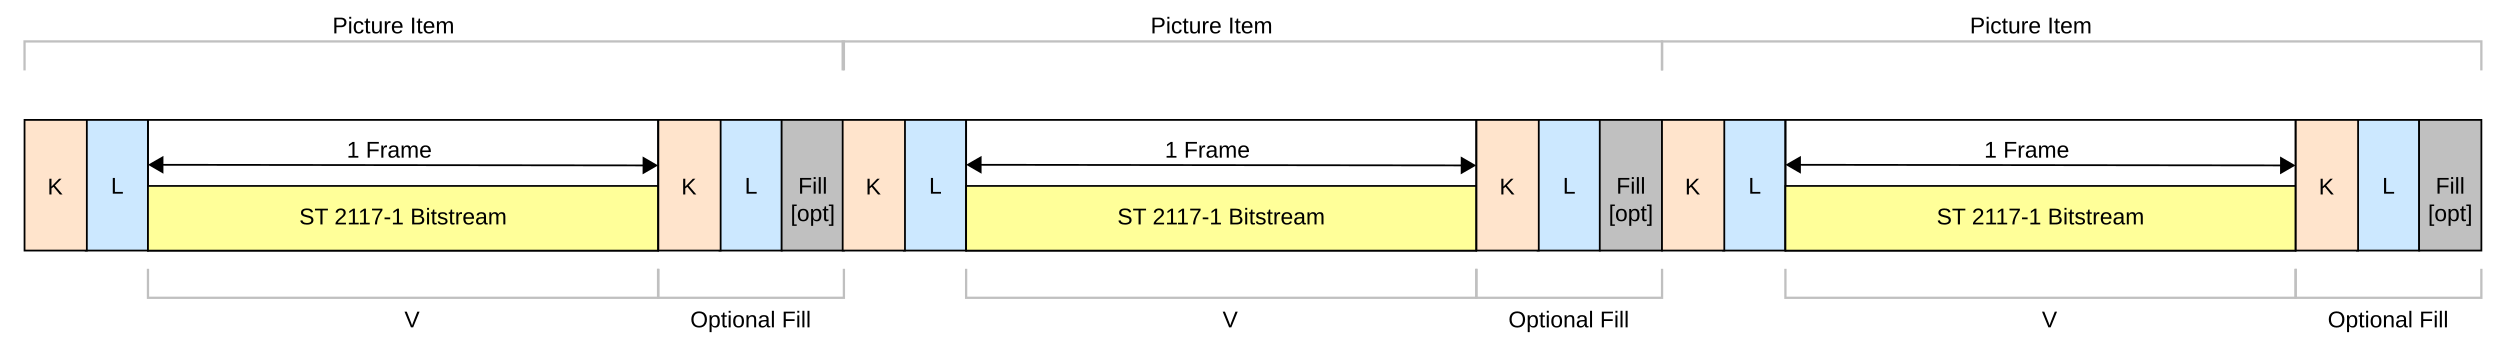
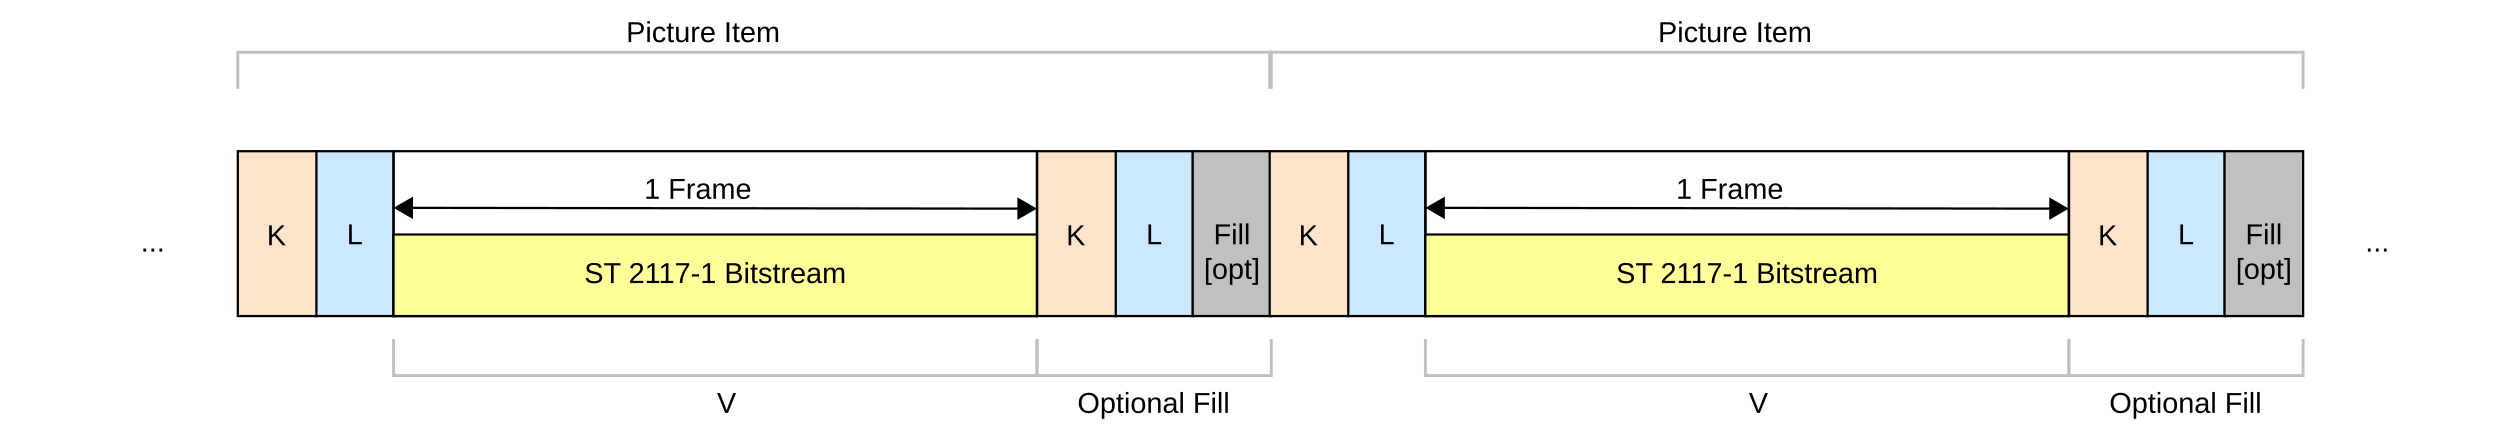
- <svg xmlns="http://www.w3.org/2000/svg" id="Layer_3" data-name="Layer 3" viewBox="0 0 1093.13 150.34">
-   <rect x="37.46" y="52.42" width="27.24" height="57.15" style="fill:#cce8ff;stroke:#000;stroke-linecap:round;stroke-miterlimit:8;stroke-width:0.783px" />
-   <rect x="64.7" y="52.42" width="223.04" height="57.15" style="fill:none;stroke:#000;stroke-linecap:round;stroke-miterlimit:8;stroke-width:0.783px" />
-   <rect x="64.7" y="81.3" width="223.04" height="28.28" style="fill:#ff9;stroke:#000;stroke-linecap:round;stroke-miterlimit:8;stroke-width:0.783px" />
-   <line x1="70.32" y1="72.06" x2="282.12" y2="72.33" style="fill:none;stroke:#000;stroke-linecap:round;stroke-miterlimit:8;stroke-width:0.783px" />
-   <polygon points="71.45 75.96 64.7 72.05 71.46 68.16 71.45 75.96" />
-   <polygon points="280.98 76.23 287.74 72.33 280.99 68.42 280.98 76.23" />
-   <text transform="translate(151.6 68.93)" style="font-size:10px;font-family:ArialMT, Arial">1 Frame</text>
-   <text transform="translate(145.35 14.59)" style="font-size:10px;font-family:ArialMT, Arial">Picture Item</text>
-   <text transform="translate(48.49 84.68)" style="font-size:10px;font-family:ArialMT, Arial;letter-spacing:-0.037em">L</text>
-   <rect x="10.73" y="52.42" width="27.24" height="57.15" style="fill:#ffe4cc;stroke:#000;stroke-linecap:round;stroke-miterlimit:8;stroke-width:0.783px" />
-   <text transform="translate(20.76 85.02)" style="font-size:10px;font-family:ArialMT, Arial">K</text>
-   <rect x="314.6" y="52.42" width="27.24" height="57.15" style="fill:#cce8ff;stroke:#000;stroke-linecap:round;stroke-miterlimit:8;stroke-width:0.783px" />
-   <text transform="translate(325.62 84.68)" style="font-size:10px;font-family:ArialMT, Arial;letter-spacing:-0.037em">L</text>
-   <rect x="341.77" y="52.42" width="27.24" height="57.15" style="fill:silver;stroke:#000;stroke-linecap:round;stroke-miterlimit:8;stroke-width:0.783px" />
-   <text transform="translate(349 84.68)" style="font-size:10px;font-family:ArialMT, Arial">Fill<tspan x="-3.34" y="12">[opt]</tspan>
+ <svg xmlns="http://www.w3.org/2000/svg" id="Layer_3" data-name="Layer 3" viewBox="0 0 866.72 150.34">
+   <rect x="109.19" y="52.42" width="27.24" height="57.15" style="fill:#cce8ff;stroke:#000;stroke-linecap:round;stroke-miterlimit:8;stroke-width:0.783px" />
+   <rect x="136.43" y="52.42" width="223.04" height="57.15" style="fill:none;stroke:#000;stroke-linecap:round;stroke-miterlimit:8;stroke-width:0.783px" />
+   <rect x="136.43" y="81.3" width="223.04" height="28.28" style="fill:#ff9;stroke:#000;stroke-linecap:round;stroke-miterlimit:8;stroke-width:0.783px" />
+   <line x1="142.04" y1="72.06" x2="353.85" y2="72.33" style="fill:none;stroke:#000;stroke-linecap:round;stroke-miterlimit:8;stroke-width:0.783px" />
+   <polygon points="143.18 75.96 136.43 72.05 143.19 68.16 143.18 75.96" />
+   <polygon points="352.7 76.23 359.46 72.33 352.71 68.42 352.7 76.23" />
+   <text transform="translate(223.32 68.93)" style="font-size:10px;font-family:ArialMT, Arial">1 Frame</text>
+   <text transform="translate(217.08 14.59)" style="font-size:10px;font-family:ArialMT, Arial">Picture Item</text>
+   <text transform="translate(120.21 84.68)" style="font-size:10px;font-family:ArialMT, Arial;letter-spacing:-0.037em">L</text>
+   <rect x="82.45" y="52.42" width="27.24" height="57.15" style="fill:#ffe4cc;stroke:#000;stroke-linecap:round;stroke-miterlimit:8;stroke-width:0.783px" />
+   <text transform="translate(92.49 85.02)" style="font-size:10px;font-family:ArialMT, Arial">K</text>
+   <rect x="386.32" y="52.42" width="27.24" height="57.15" style="fill:#cce8ff;stroke:#000;stroke-linecap:round;stroke-miterlimit:8;stroke-width:0.783px" />
+   <text transform="translate(397.34 84.68)" style="font-size:10px;font-family:ArialMT, Arial;letter-spacing:-0.037em">L</text>
+   <rect x="413.49" y="52.42" width="27.24" height="57.15" style="fill:silver;stroke:#000;stroke-linecap:round;stroke-miterlimit:8;stroke-width:0.783px" />
+   <text transform="translate(420.72 84.68)" style="font-size:10px;font-family:ArialMT, Arial">Fill<tspan x="-3.34" y="12">[opt]</tspan>
  </text>
-   <rect x="287.86" y="52.42" width="27.24" height="57.15" style="fill:#ffe4cc;stroke:#000;stroke-linecap:round;stroke-miterlimit:8;stroke-width:0.783px" />
-   <text transform="translate(297.89 85.02)" style="font-size:10px;font-family:ArialMT, Arial">K</text>
-   <text transform="translate(130.83 98.13)" style="font-size:10px;font-family:ArialMT, Arial">S<tspan x="6.67" y="0" style="letter-spacing:-0.018em">T</tspan>
+   <rect x="359.58" y="52.42" width="27.24" height="57.15" style="fill:#ffe4cc;stroke:#000;stroke-linecap:round;stroke-miterlimit:8;stroke-width:0.783px" />
+   <text transform="translate(369.62 85.02)" style="font-size:10px;font-family:ArialMT, Arial">K</text>
+   <text transform="translate(202.56 98.13)" style="font-size:10px;font-family:ArialMT, Arial">S<tspan x="6.67" y="0" style="letter-spacing:-0.018em">T</tspan>
    <tspan x="12.6" y="0" xml:space="preserve"> 2</tspan>
    <tspan x="20.94" y="0" style="letter-spacing:-0.074em">1</tspan>
    <tspan x="25.76" y="0">17-1 Bitstream</tspan>
  </text>
-   <polyline points="369 30.79 369 18.11 10.73 18.11 10.73 30.79" style="fill:none;stroke:silver;stroke-miterlimit:10" />
-   <text transform="translate(176.83 143.14)" style="font-size:10px;font-family:ArialMT, Arial">V</text>
-   <text transform="translate(301.82 143.14)" style="font-size:10px;font-family:ArialMT, Arial">Optional Fill</text>
-   <polyline points="287.74 117.53 287.74 130.21 64.7 130.21 64.7 117.53" style="fill:none;stroke:silver;stroke-miterlimit:10" />
-   <polyline points="369 117.53 369 130.21 287.86 130.21 287.86 117.53" style="fill:none;stroke:silver;stroke-miterlimit:10" />
-   <rect x="395.2" y="52.42" width="27.24" height="57.15" style="fill:#cce8ff;stroke:#000;stroke-linecap:round;stroke-miterlimit:8;stroke-width:0.783px" />
-   <rect x="422.44" y="52.42" width="223.04" height="57.15" style="fill:none;stroke:#000;stroke-linecap:round;stroke-miterlimit:8;stroke-width:0.783px" />
-   <rect x="422.44" y="81.3" width="223.04" height="28.28" style="fill:#ff9;stroke:#000;stroke-linecap:round;stroke-miterlimit:8;stroke-width:0.783px" />
-   <line x1="428.05" y1="72.06" x2="639.86" y2="72.33" style="fill:none;stroke:#000;stroke-linecap:round;stroke-miterlimit:8;stroke-width:0.783px" />
-   <polygon points="429.19 75.96 422.44 72.05 429.2 68.16 429.19 75.96" />
-   <polygon points="638.71 76.23 645.48 72.33 638.72 68.42 638.71 76.23" />
-   <text transform="translate(509.33 68.93)" style="font-size:10px;font-family:ArialMT, Arial">1 Frame</text>
-   <text transform="translate(503.09 14.59)" style="font-size:10px;font-family:ArialMT, Arial">Picture Item</text>
-   <text transform="translate(406.22 84.68)" style="font-size:10px;font-family:ArialMT, Arial;letter-spacing:-0.037em">L</text>
-   <rect x="368.46" y="52.42" width="27.24" height="57.15" style="fill:#ffe4cc;stroke:#000;stroke-linecap:round;stroke-miterlimit:8;stroke-width:0.783px" />
-   <text transform="translate(378.5 85.02)" style="font-size:10px;font-family:ArialMT, Arial">K</text>
-   <rect x="672.33" y="52.42" width="27.24" height="57.15" style="fill:#cce8ff;stroke:#000;stroke-linecap:round;stroke-miterlimit:8;stroke-width:0.783px" />
-   <text transform="translate(683.35 84.68)" style="font-size:10px;font-family:ArialMT, Arial;letter-spacing:-0.037em">L</text>
-   <rect x="699.5" y="52.42" width="27.24" height="57.15" style="fill:silver;stroke:#000;stroke-linecap:round;stroke-miterlimit:8;stroke-width:0.783px" />
-   <text transform="translate(706.73 84.68)" style="font-size:10px;font-family:ArialMT, Arial">Fill<tspan x="-3.34" y="12">[opt]</tspan>
+   <polyline points="440.73 30.79 440.73 18.11 82.45 18.11 82.45 30.79" style="fill:none;stroke:silver;stroke-miterlimit:10" />
+   <text transform="translate(248.56 143.14)" style="font-size:10px;font-family:ArialMT, Arial">V</text>
+   <text transform="translate(373.54 143.14)" style="font-size:10px;font-family:ArialMT, Arial">Optional Fill</text>
+   <polyline points="359.46 117.53 359.46 130.21 136.43 130.21 136.43 117.53" style="fill:none;stroke:silver;stroke-miterlimit:10" />
+   <polyline points="440.73 117.53 440.73 130.21 359.58 130.21 359.58 117.53" style="fill:none;stroke:silver;stroke-miterlimit:10" />
+   <rect x="466.92" y="52.42" width="27.24" height="57.15" style="fill:#cce8ff;stroke:#000;stroke-linecap:round;stroke-miterlimit:8;stroke-width:0.783px" />
+   <rect x="494.16" y="52.42" width="223.04" height="57.15" style="fill:none;stroke:#000;stroke-linecap:round;stroke-miterlimit:8;stroke-width:0.783px" />
+   <rect x="494.16" y="81.3" width="223.04" height="28.28" style="fill:#ff9;stroke:#000;stroke-linecap:round;stroke-miterlimit:8;stroke-width:0.783px" />
+   <line x1="499.78" y1="72.06" x2="711.59" y2="72.33" style="fill:none;stroke:#000;stroke-linecap:round;stroke-miterlimit:8;stroke-width:0.783px" />
+   <polygon points="500.91 75.96 494.16 72.05 500.92 68.16 500.91 75.96" />
+   <polygon points="710.44 76.23 717.2 72.33 710.45 68.42 710.44 76.23" />
+   <text transform="translate(581.06 68.93)" style="font-size:10px;font-family:ArialMT, Arial">1 Frame</text>
+   <text transform="translate(574.81 14.59)" style="font-size:10px;font-family:ArialMT, Arial">Picture Item</text>
+   <text transform="translate(820.01 87.23)" style="font-size:10px;font-family:ArialMT, Arial">...</text>
+   <text transform="translate(48.81 87.23)" style="font-size:10px;font-family:ArialMT, Arial">...</text>
+   <text transform="translate(477.95 84.68)" style="font-size:10px;font-family:ArialMT, Arial;letter-spacing:-0.037em">L</text>
+   <rect x="440.19" y="52.42" width="27.24" height="57.15" style="fill:#ffe4cc;stroke:#000;stroke-linecap:round;stroke-miterlimit:8;stroke-width:0.783px" />
+   <text transform="translate(450.22 85.02)" style="font-size:10px;font-family:ArialMT, Arial">K</text>
+   <rect x="744.06" y="52.42" width="27.24" height="57.15" style="fill:#cce8ff;stroke:#000;stroke-linecap:round;stroke-miterlimit:8;stroke-width:0.783px" />
+   <text transform="translate(755.08 84.68)" style="font-size:10px;font-family:ArialMT, Arial;letter-spacing:-0.037em">L</text>
+   <rect x="771.23" y="52.42" width="27.24" height="57.15" style="fill:silver;stroke:#000;stroke-linecap:round;stroke-miterlimit:8;stroke-width:0.783px" />
+   <text transform="translate(778.46 84.68)" style="font-size:10px;font-family:ArialMT, Arial">Fill<tspan x="-3.34" y="12">[opt]</tspan>
  </text>
-   <rect x="645.59" y="52.42" width="27.24" height="57.15" style="fill:#ffe4cc;stroke:#000;stroke-linecap:round;stroke-miterlimit:8;stroke-width:0.783px" />
-   <text transform="translate(655.63 85.02)" style="font-size:10px;font-family:ArialMT, Arial">K</text>
-   <text transform="translate(488.57 98.13)" style="font-size:10px;font-family:ArialMT, Arial">S<tspan x="6.67" y="0" style="letter-spacing:-0.018em">T</tspan>
+   <rect x="717.32" y="52.42" width="27.24" height="57.15" style="fill:#ffe4cc;stroke:#000;stroke-linecap:round;stroke-miterlimit:8;stroke-width:0.783px" />
+   <text transform="translate(727.35 85.02)" style="font-size:10px;font-family:ArialMT, Arial">K</text>
+   <text transform="translate(560.29 98.13)" style="font-size:10px;font-family:ArialMT, Arial">S<tspan x="6.67" y="0" style="letter-spacing:-0.018em">T</tspan>
    <tspan x="12.6" y="0" xml:space="preserve"> 2</tspan>
    <tspan x="20.94" y="0" style="letter-spacing:-0.074em">1</tspan>
    <tspan x="25.76" y="0">17-1 Bitstream</tspan>
  </text>
-   <polyline points="726.74 30.79 726.74 18.11 368.46 18.11 368.46 30.79" style="fill:none;stroke:silver;stroke-miterlimit:10" />
-   <text transform="translate(534.57 143.14)" style="font-size:10px;font-family:ArialMT, Arial">V</text>
-   <text transform="translate(659.55 143.14)" style="font-size:10px;font-family:ArialMT, Arial">Optional Fill</text>
-   <polyline points="645.48 117.53 645.48 130.21 422.44 130.21 422.44 117.53" style="fill:none;stroke:silver;stroke-miterlimit:10" />
-   <polyline points="726.74 117.53 726.74 130.21 645.6 130.21 645.6 117.53" style="fill:none;stroke:silver;stroke-miterlimit:10" />
-   <rect x="753.44" y="52.42" width="27.24" height="57.15" style="fill:#cce8ff;stroke:#000;stroke-linecap:round;stroke-miterlimit:8;stroke-width:0.783px" />
-   <rect x="780.68" y="52.42" width="223.04" height="57.15" style="fill:none;stroke:#000;stroke-linecap:round;stroke-miterlimit:8;stroke-width:0.783px" />
-   <rect x="780.68" y="81.3" width="223.04" height="28.28" style="fill:#ff9;stroke:#000;stroke-linecap:round;stroke-miterlimit:8;stroke-width:0.783px" />
-   <line x1="786.3" y1="72.06" x2="998.11" y2="72.33" style="fill:none;stroke:#000;stroke-linecap:round;stroke-miterlimit:8;stroke-width:0.783px" />
-   <polygon points="787.43 75.96 780.68 72.05 787.45 68.16 787.43 75.96" />
-   <polygon points="996.96 76.23 1003.72 72.33 996.97 68.42 996.96 76.23" />
-   <text transform="translate(867.58 68.93)" style="font-size:10px;font-family:ArialMT, Arial">1 Frame</text>
-   <text transform="translate(861.33 14.59)" style="font-size:10px;font-family:ArialMT, Arial">Picture Item</text>
-   <text transform="translate(764.47 84.68)" style="font-size:10px;font-family:ArialMT, Arial;letter-spacing:-0.037em">L</text>
-   <rect x="726.71" y="52.42" width="27.24" height="57.15" style="fill:#ffe4cc;stroke:#000;stroke-linecap:round;stroke-miterlimit:8;stroke-width:0.783px" />
-   <text transform="translate(736.74 85.02)" style="font-size:10px;font-family:ArialMT, Arial">K</text>
-   <rect x="1030.58" y="52.42" width="27.24" height="57.15" style="fill:#cce8ff;stroke:#000;stroke-linecap:round;stroke-miterlimit:8;stroke-width:0.783px" />
-   <text transform="translate(1041.6 84.68)" style="font-size:10px;font-family:ArialMT, Arial;letter-spacing:-0.037em">L</text>
-   <rect x="1057.75" y="52.42" width="27.24" height="57.15" style="fill:silver;stroke:#000;stroke-linecap:round;stroke-miterlimit:8;stroke-width:0.783px" />
-   <text transform="translate(1064.98 84.68)" style="font-size:10px;font-family:ArialMT, Arial">Fill<tspan x="-3.34" y="12">[opt]</tspan>
-   </text>
-   <rect x="1003.84" y="52.42" width="27.24" height="57.15" style="fill:#ffe4cc;stroke:#000;stroke-linecap:round;stroke-miterlimit:8;stroke-width:0.783px" />
-   <text transform="translate(1013.87 85.02)" style="font-size:10px;font-family:ArialMT, Arial">K</text>
-   <text transform="translate(846.81 98.13)" style="font-size:10px;font-family:ArialMT, Arial">S<tspan x="6.67" y="0" style="letter-spacing:-0.018em">T</tspan>
-     <tspan x="12.6" y="0" xml:space="preserve"> 2</tspan>
-     <tspan x="20.94" y="0" style="letter-spacing:-0.074em">1</tspan>
-     <tspan x="25.76" y="0">17-1 Bitstream</tspan>
-   </text>
-   <polyline points="1084.98 30.79 1084.98 18.11 726.71 18.11 726.71 30.79" style="fill:none;stroke:silver;stroke-miterlimit:10" />
-   <text transform="translate(892.82 143.14)" style="font-size:10px;font-family:ArialMT, Arial">V</text>
-   <text transform="translate(1017.8 143.14)" style="font-size:10px;font-family:ArialMT, Arial">Optional Fill</text>
-   <polyline points="1003.72 117.53 1003.72 130.21 780.68 130.21 780.68 117.53" style="fill:none;stroke:silver;stroke-miterlimit:10" />
-   <polyline points="1084.98 117.53 1084.98 130.21 1003.84 130.21 1003.84 117.53" style="fill:none;stroke:silver;stroke-miterlimit:10" />
+   <polyline points="798.46 30.79 798.46 18.11 440.19 18.11 440.19 30.79" style="fill:none;stroke:silver;stroke-miterlimit:10" />
+   <text transform="translate(606.3 143.14)" style="font-size:10px;font-family:ArialMT, Arial">V</text>
+   <text transform="translate(731.28 143.14)" style="font-size:10px;font-family:ArialMT, Arial">Optional Fill</text>
+   <polyline points="717.2 117.53 717.2 130.21 494.16 130.21 494.16 117.53" style="fill:none;stroke:silver;stroke-miterlimit:10" />
+   <polyline points="798.46 117.53 798.46 130.21 717.32 130.21 717.32 117.53" style="fill:none;stroke:silver;stroke-miterlimit:10" />
</svg>
